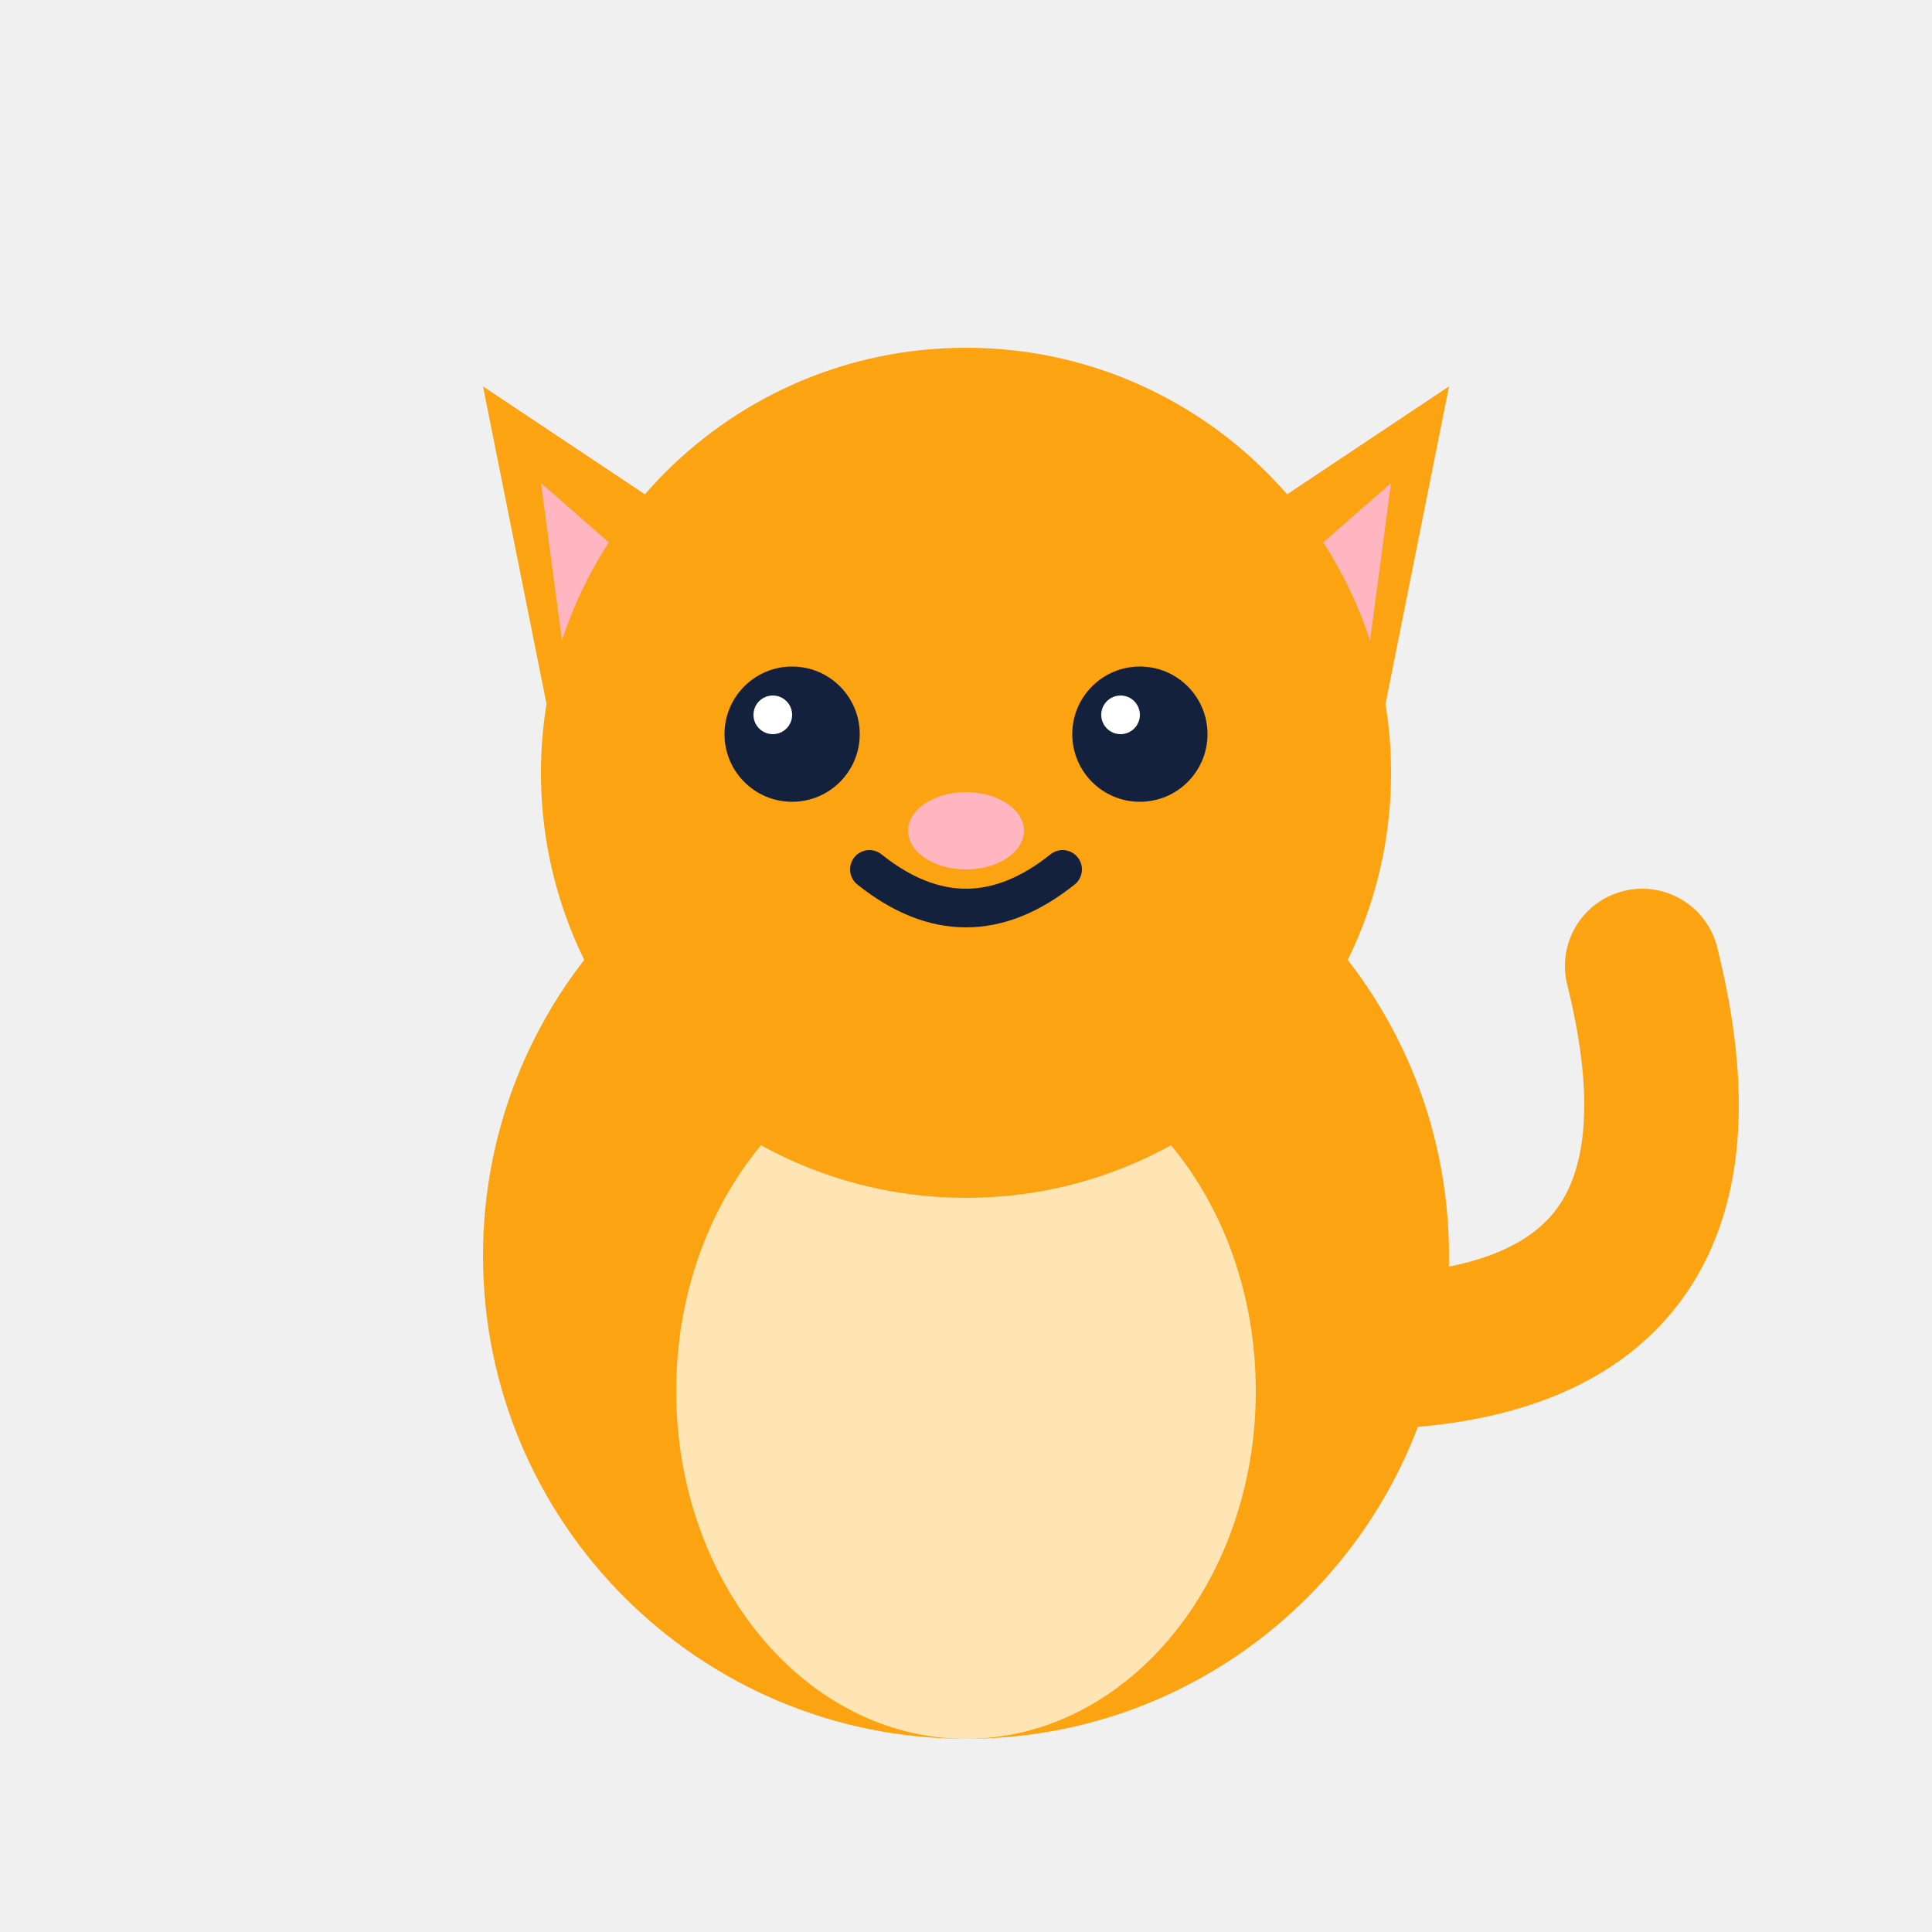
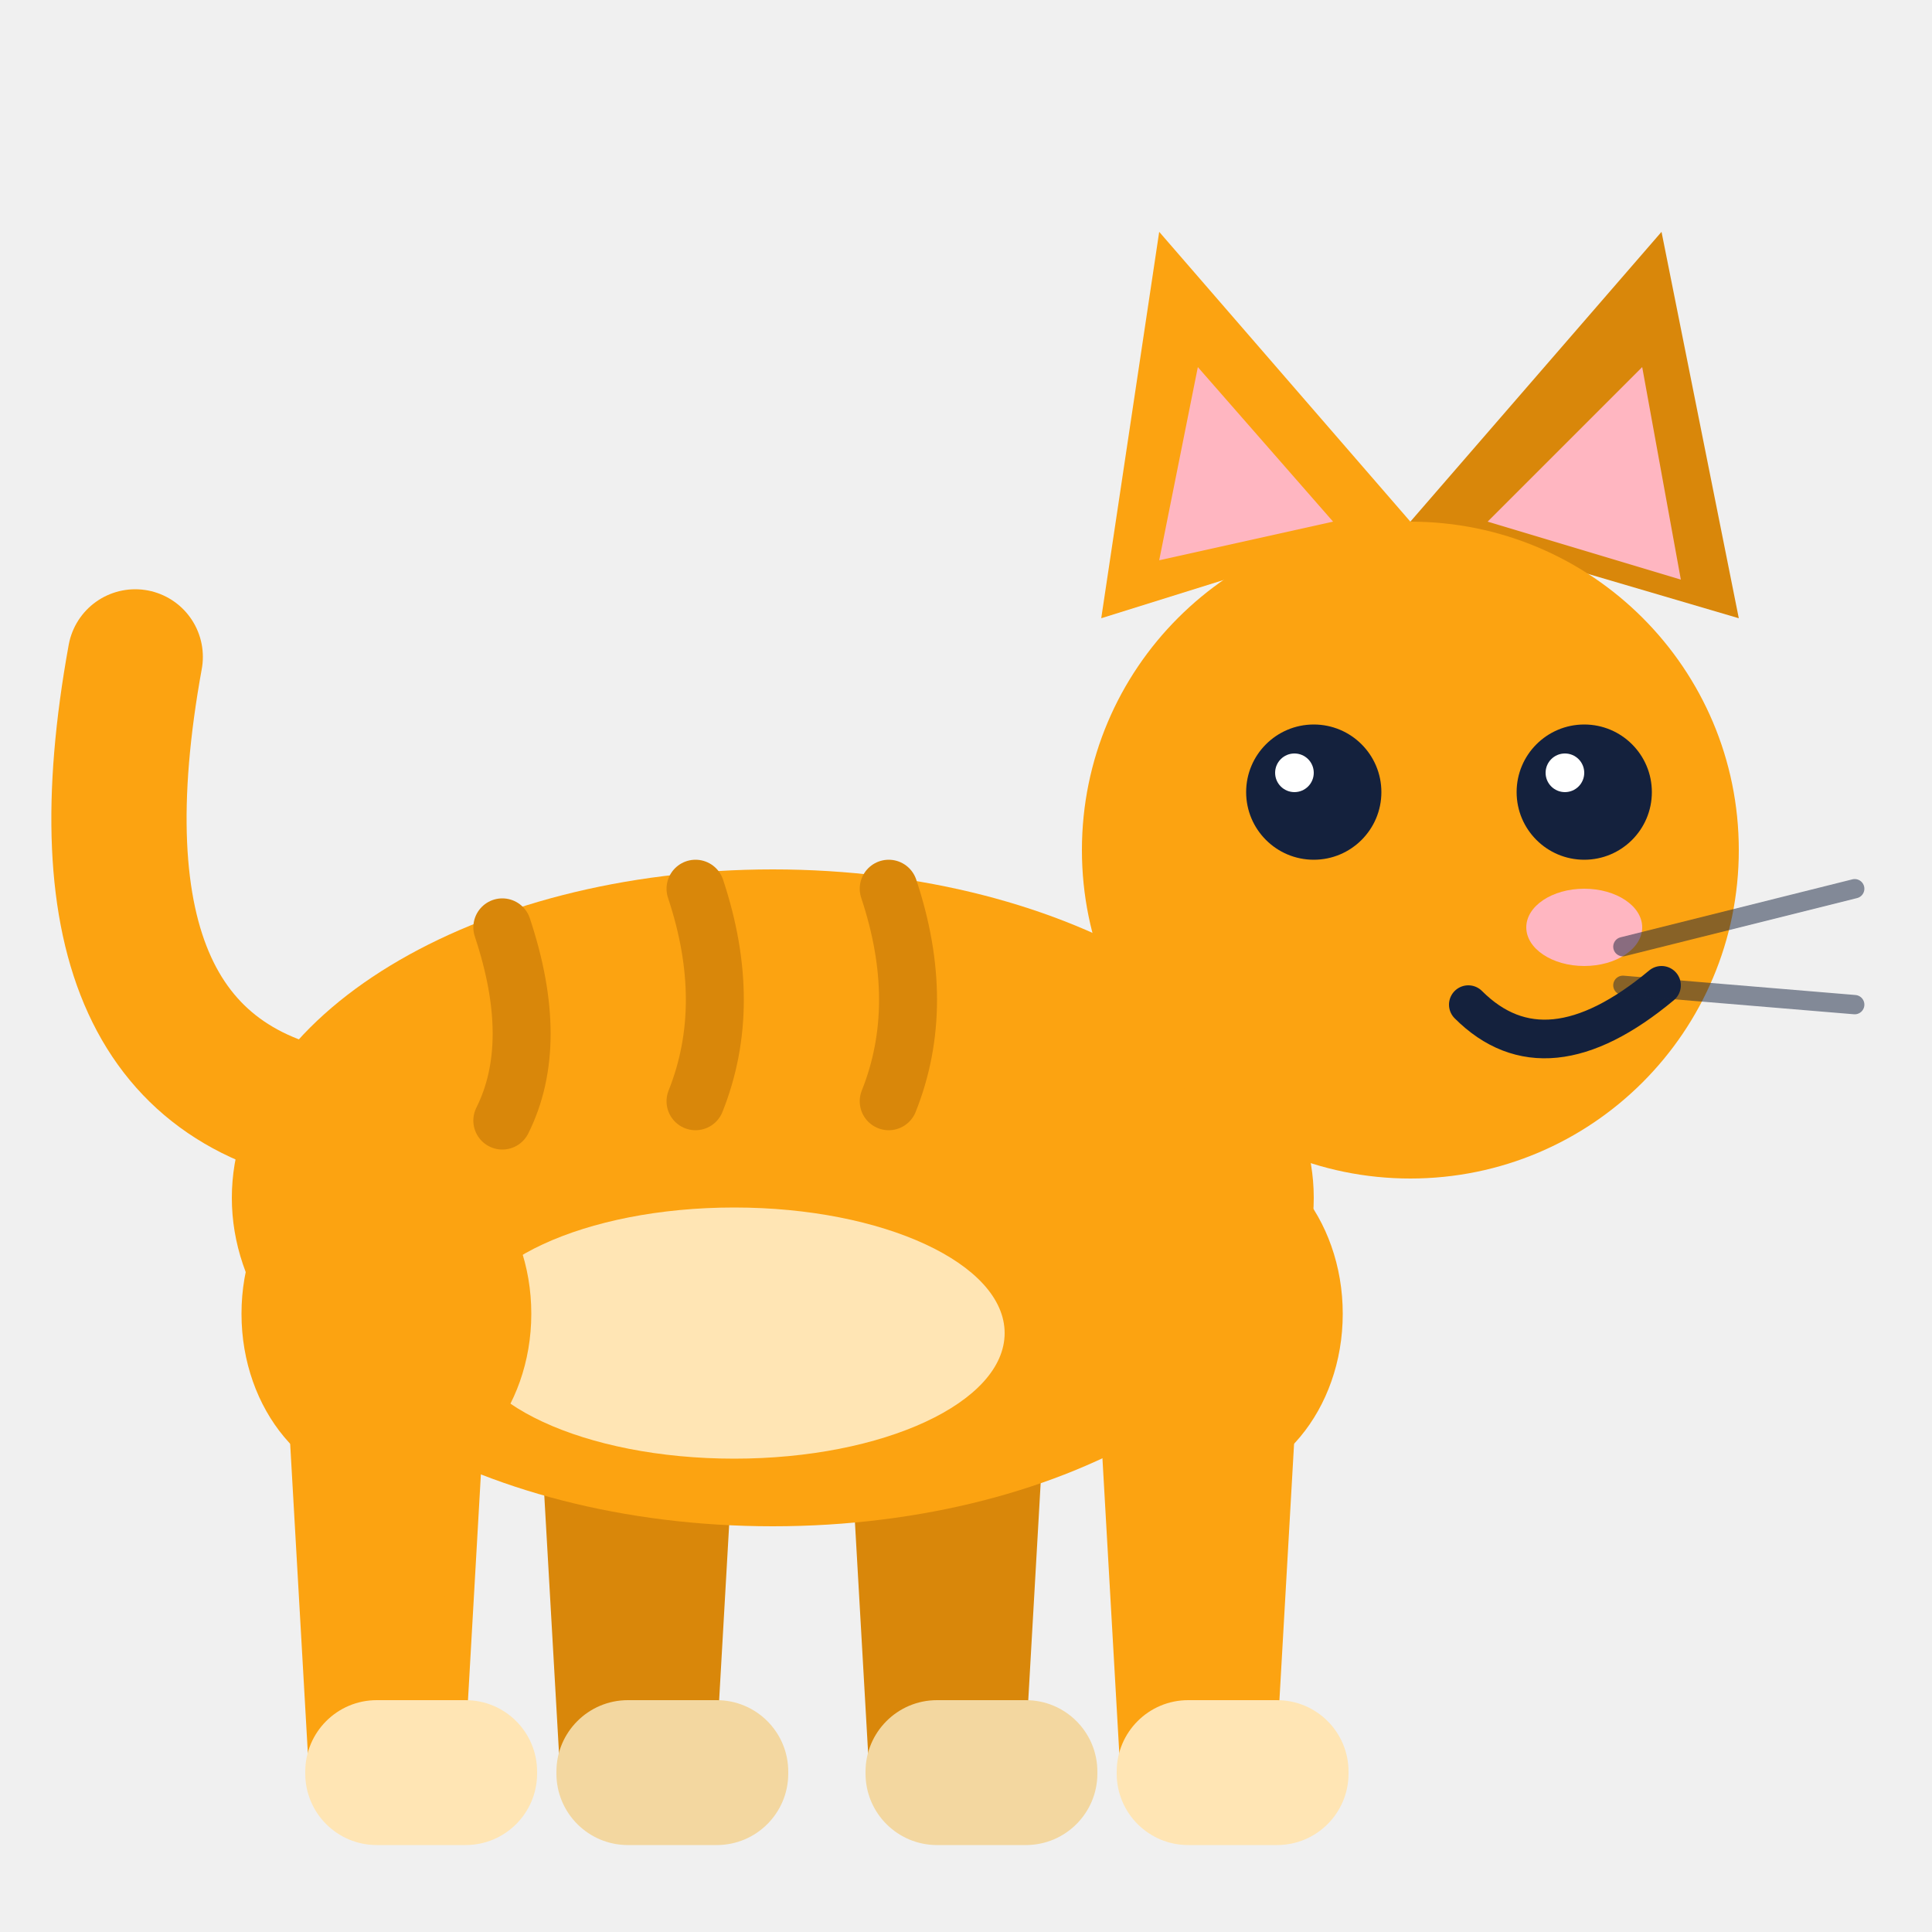
<svg xmlns="http://www.w3.org/2000/svg" viewBox="0 0 100 100" width="100" height="100">
  <g class="baby-cat">
-     <path class="tail" d="M 70 70 Q 90 70 85 50" stroke="#fca311" stroke-width="8" stroke-linecap="round" fill="none" />
-     <circle class="body" cx="50" cy="65" r="25" fill="#fca311" />
-     <ellipse cx="50" cy="72" rx="15" ry="18" fill="#ffe5b4" />
+     <g class="leg-left leg-back">
+       <ellipse cx="33" cy="68" rx="7.5" ry="9" fill="#d9870a" />
+       <path d="M 28.5 70 L 37.5 70 L 36.3 91 L 29.7 91 Z" fill="#d9870a" stroke="#d9870a" stroke-width="1.5" stroke-linejoin="round" />
+       <rect x="28.8" y="88" width="12" height="7.5" rx="3.7" fill="#f3d7a0" />
+     </g>
+     <g class="leg-right leg-front">
+       <ellipse cx="49" cy="68" rx="7.5" ry="9" fill="#d9870a" />
+       <path d="M 44.5 70 L 53.5 70 L 52.3 91 L 45.7 91 Z" fill="#d9870a" stroke="#d9870a" stroke-width="1.5" stroke-linejoin="round" />
+       <rect x="44.8" y="88" width="12" height="7.5" rx="3.7" fill="#f3d7a0" />
+     </g>
+     <path class="tail" d="M 18 58 Q 3 56 7 34" stroke="#fca311" stroke-width="7" stroke-linecap="round" fill="none" />
+     <ellipse class="body" cx="40" cy="62" rx="28" ry="17" fill="#fca311" />
+     <ellipse cx="38" cy="69" rx="14" ry="6.5" fill="#ffe5b4" />
+     <path d="M 26 48 Q 28 54 26 58 M 36 46 Q 38 52 36 57 M 46 46 Q 48 52 46 57" stroke="#d9870a" stroke-width="3" stroke-linecap="round" fill="none" />
+     <g class="leg-right leg-back">
+       <ellipse cx="20" cy="68" rx="7.5" ry="9" fill="#fca311" />
+       <path d="M 15.5 70 L 24.5 70 L 23.3 91 L 16.7 91 Z" fill="#fca311" stroke="#fca311" stroke-width="1.5" stroke-linejoin="round" />
+       <rect x="15.8" y="88" width="12" height="7.5" rx="3.7" fill="#ffe5b4" />
+     </g>
+     <g class="leg-left leg-front">
+       <ellipse cx="62" cy="68" rx="7.5" ry="9" fill="#fca311" />
+       <path d="M 57.5 70 L 66.5 70 L 65.3 91 L 58.7 91 Z" fill="#fca311" stroke="#fca311" stroke-width="1.5" stroke-linejoin="round" />
+       <rect x="57.8" y="88" width="12" height="7.5" rx="3.7" fill="#ffe5b4" />
+     </g>
    <g class="head">
-       <polygon class="ear-left" points="25,20 40,30 30,45" fill="#fca311" />
-       <polygon points="28,25 36,32 30,40" fill="#ffb6c1" />
-       <polygon class="ear-right" points="75,20 60,30 70,45" fill="#fca311" />
-       <polygon points="72,25 64,32 70,40" fill="#ffb6c1" />
-       <circle cx="50" cy="40" r="22" fill="#fca311" />
+       <polygon class="ear-left" points="57,32 60,12 73,27" fill="#fca311" />
+       <polygon points="60,29 62,19 69,27" fill="#ffb6c1" />
+       <polygon class="ear-right" points="73,27 86,12 90,32" fill="#d9870a" />
+       <polygon points="77,27 85,19 87,30" fill="#ffb6c1" />
+       <circle cx="73" cy="44" r="17" fill="#fca311" />
      <g class="eyes">
-         <circle cx="41" cy="38" r="3.5" fill="#14213d" />
-         <circle cx="40" cy="37" r="1" fill="#ffffff" />
-         <circle cx="59" cy="38" r="3.5" fill="#14213d" />
-         <circle cx="58" cy="37" r="1" fill="#ffffff" />
+         <circle cx="68" cy="41" r="3.5" fill="#14213d" />
+         <circle cx="67" cy="40" r="1" fill="#ffffff" />
+         <circle cx="82" cy="41" r="3.5" fill="#14213d" />
+         <circle cx="81" cy="40" r="1" fill="#ffffff" />
      </g>
-       <path class="mouth" d="M 45 45 Q 50 49 55 45" stroke="#14213d" stroke-width="2" fill="none" stroke-linecap="round" />
-       <ellipse cx="50" cy="43" rx="3" ry="2" fill="#ffb6c1" />
+       <ellipse cx="82" cy="48" rx="3" ry="2" fill="#ffb6c1" />
+       <path class="mouth" d="M 76 52 Q 80 56 86 51" stroke="#14213d" stroke-width="2" fill="none" stroke-linecap="round" />
+       <path d="M 84 49 L 96 46 M 84 51 L 96 52" stroke="#14213d" stroke-width="1" stroke-linecap="round" opacity=".5" />
    </g>
  </g>
</svg>
